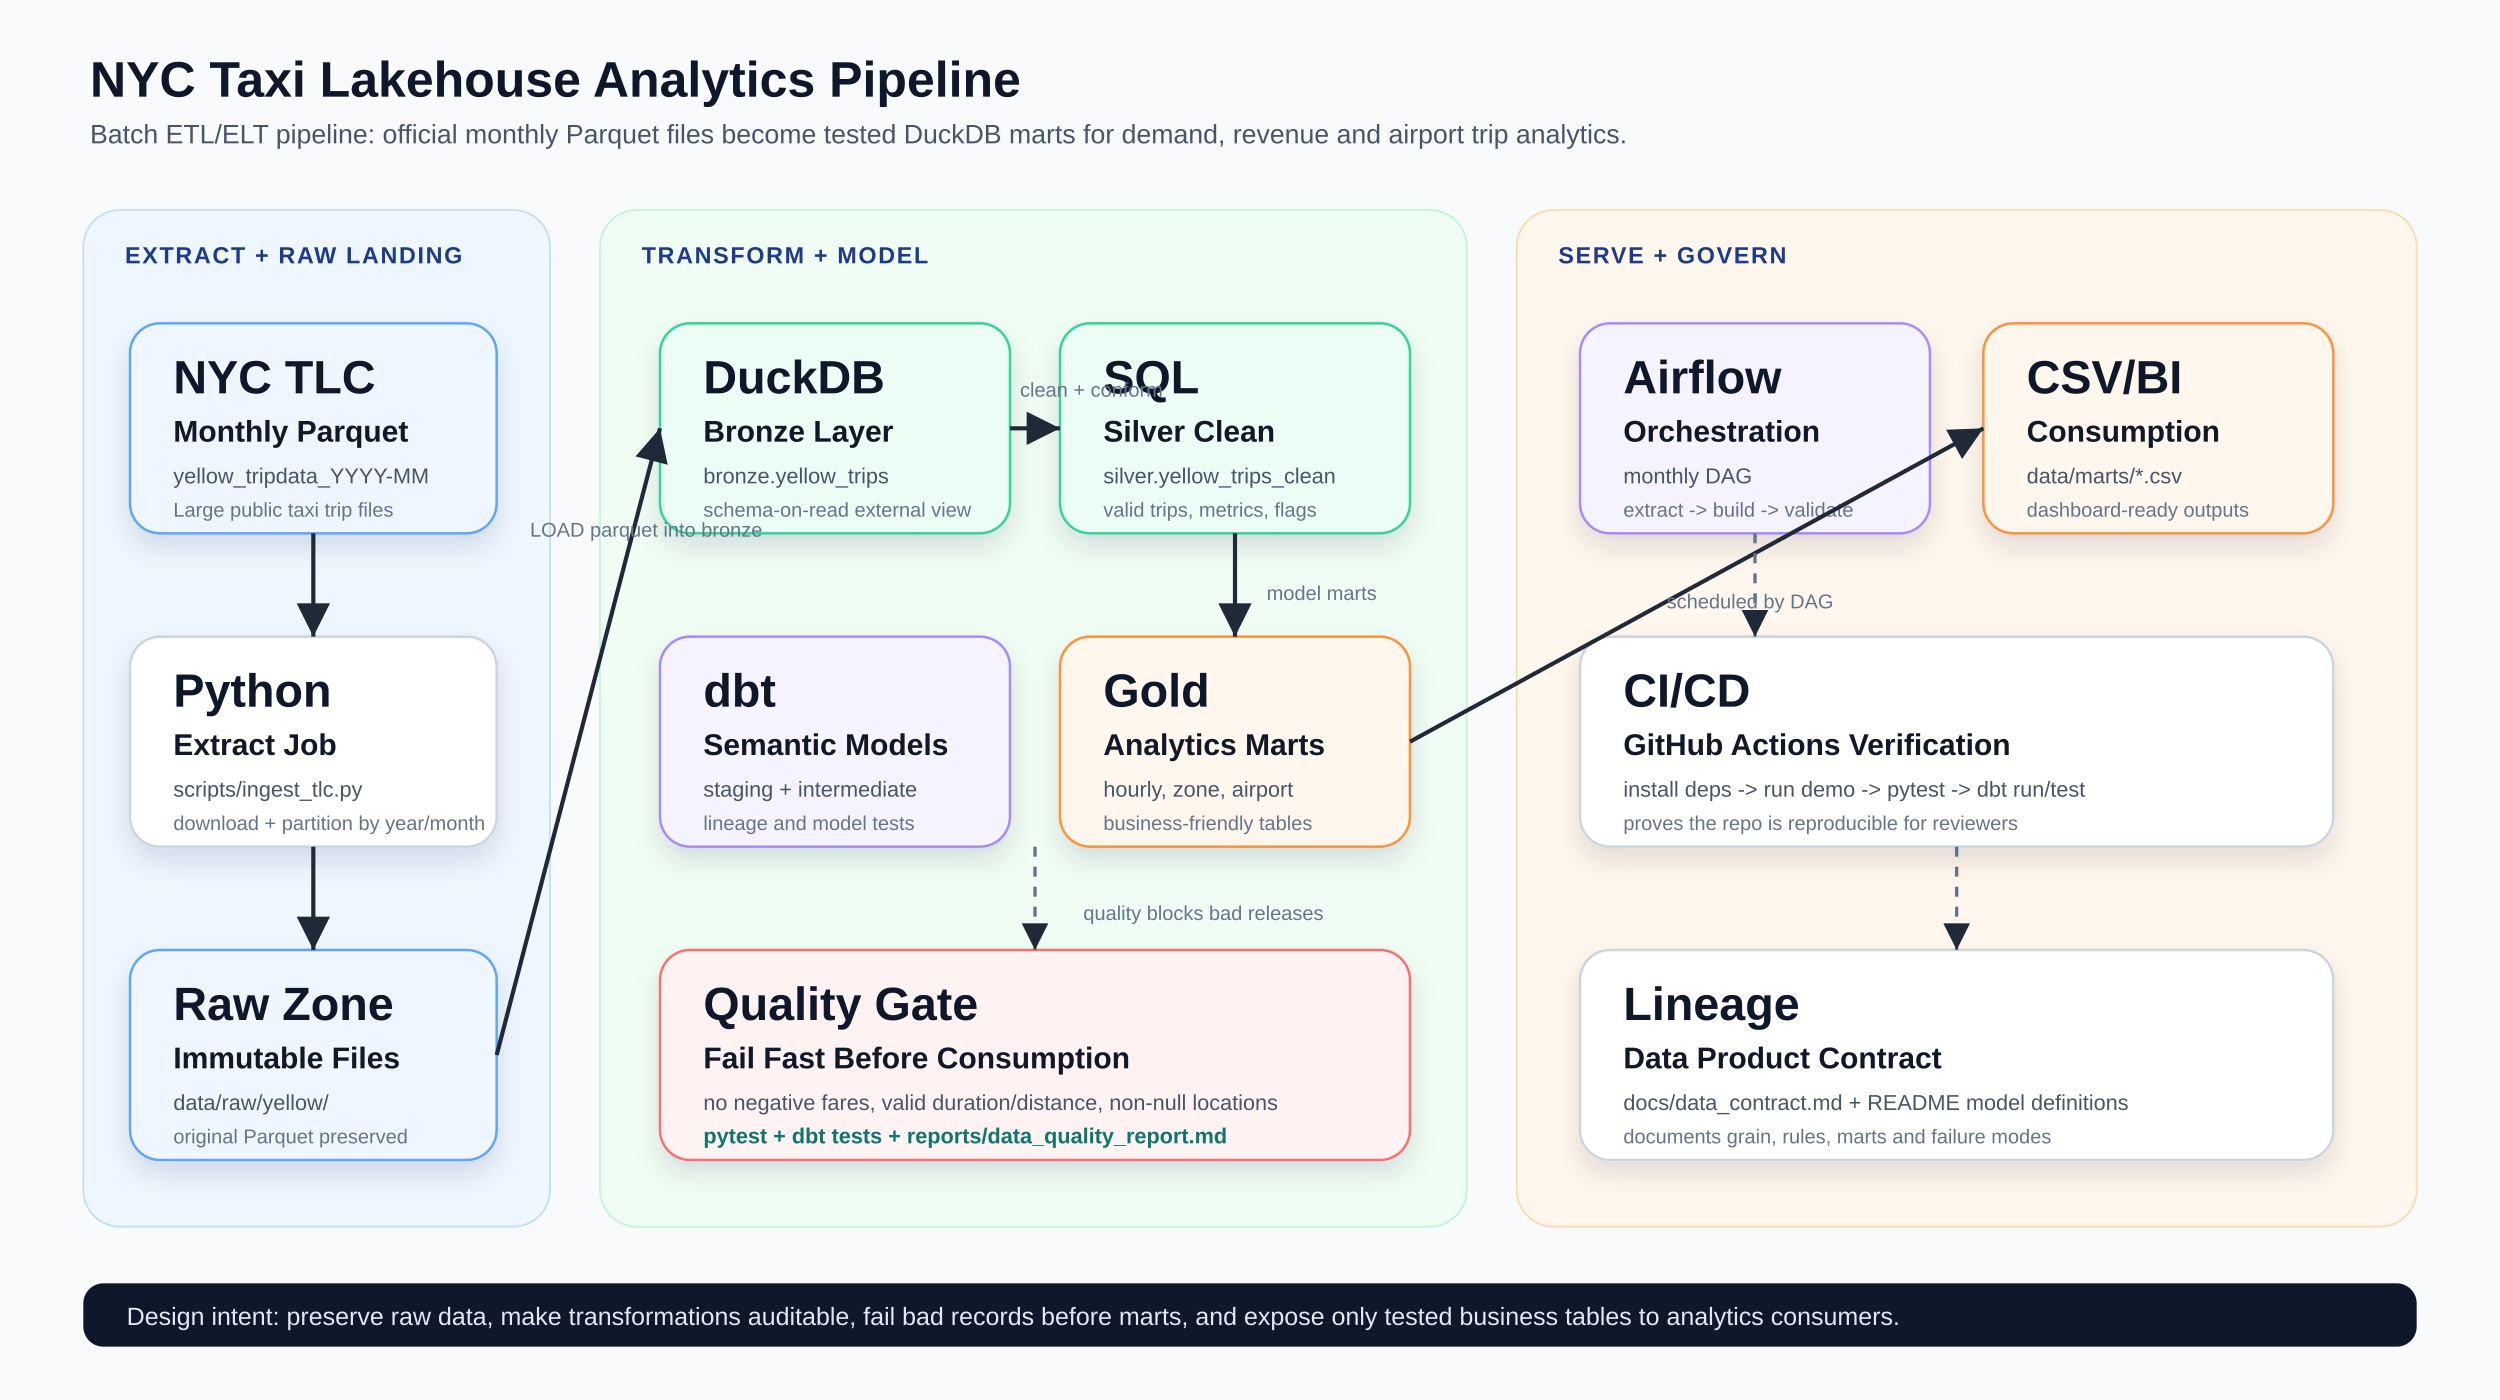
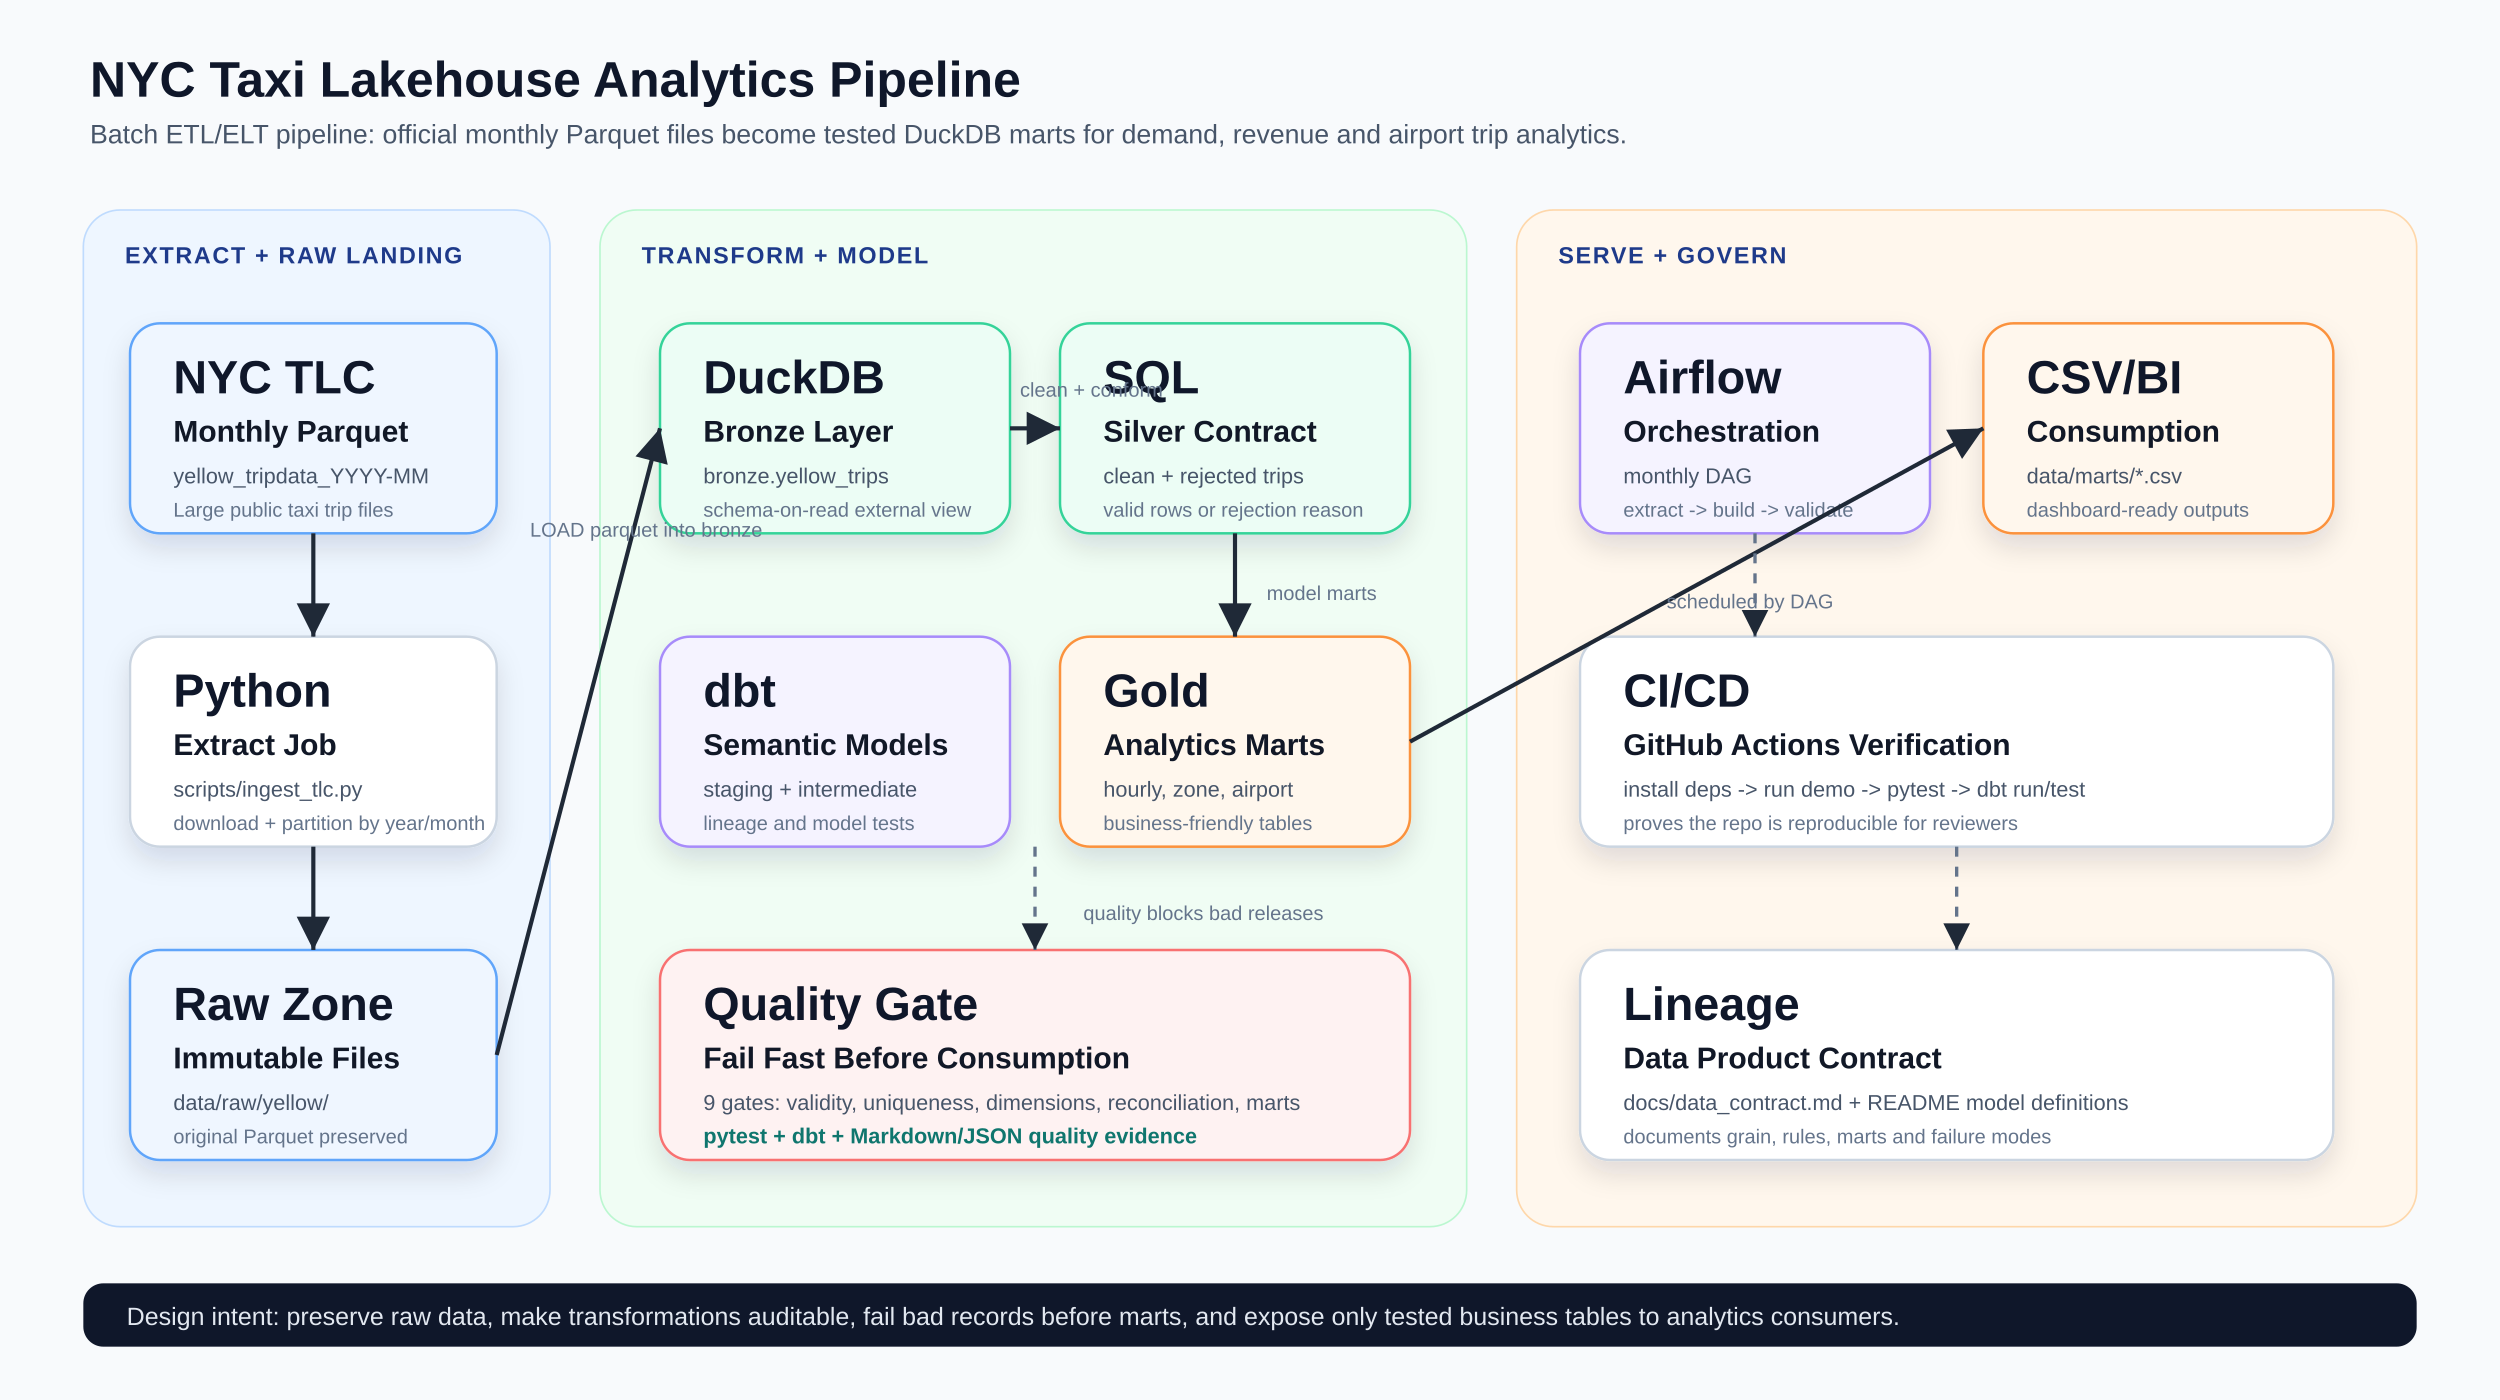
<svg xmlns="http://www.w3.org/2000/svg" width="1500" height="840" viewBox="0 0 1500 840" role="img" aria-labelledby="title desc">
  <defs>
    <marker id="arrow" markerWidth="12" markerHeight="12" refX="10" refY="6" orient="auto" markerUnits="strokeWidth">
      <path d="M2,2 L10,6 L2,10 Z" fill="#1f2937" />
    </marker>
    <filter id="shadow" x="-20%" y="-20%" width="140%" height="140%">
      <feDropShadow dx="0" dy="8" stdDeviation="8" flood-color="#0f172a" flood-opacity="0.12" />
    </filter>
    <style>
      .bg { fill: #f8fafc; }
      .phase { fill: #eef6ff; stroke: #bfdbfe; stroke-width: 1; }
      .phase2 { fill: #f0fdf4; stroke: #bbf7d0; stroke-width: 1; }
      .phase3 { fill: #fff7ed; stroke: #fed7aa; stroke-width: 1; }
      .box { fill: #ffffff; stroke: #cbd5e1; stroke-width: 1.5; rx: 18; filter: url(#shadow); }
      .box-blue { fill: #eff6ff; stroke: #60a5fa; }
      .box-green { fill: #ecfdf5; stroke: #34d399; }
      .box-orange { fill: #fff7ed; stroke: #fb923c; }
      .box-purple { fill: #f5f3ff; stroke: #a78bfa; }
      .box-red { fill: #fef2f2; stroke: #f87171; }
      .title { font: 700 30px Arial, sans-serif; fill: #0f172a; }
      .subtitle { font: 400 16px Arial, sans-serif; fill: #475569; }
      .phaseText { font: 700 14px Arial, sans-serif; fill: #1e3a8a; letter-spacing: 1px; }
      .label { font: 700 18px Arial, sans-serif; fill: #111827; }
      .small { font: 400 13px Arial, sans-serif; fill: #475569; }
      .tiny { font: 400 12px Arial, sans-serif; fill: #64748b; }
      .metric { font: 700 13px Arial, sans-serif; fill: #0f766e; }
      .arrow { stroke: #1f2937; stroke-width: 2.5; fill: none; marker-end: url(#arrow); }
      .dash { stroke: #64748b; stroke-width: 2; stroke-dasharray: 6 6; fill: none; marker-end: url(#arrow); }
      .icon { font: 700 28px Arial, sans-serif; fill: #0f172a; }
    </style>
  </defs>
  <rect class="bg" x="0" y="0" width="1500" height="840" />
  <text class="title" x="54" y="58">NYC Taxi Lakehouse Analytics Pipeline</text>
  <text class="subtitle" x="54" y="86">Batch ETL/ELT pipeline: official monthly Parquet files become tested DuckDB marts for demand, revenue and airport trip analytics.</text>
  <rect class="phase" x="50" y="126" width="280" height="610" rx="22" />
  <rect class="phase2" x="360" y="126" width="520" height="610" rx="22" />
  <rect class="phase3" x="910" y="126" width="540" height="610" rx="22" />
  <text class="phaseText" x="75" y="158">EXTRACT + RAW LANDING</text>
  <text class="phaseText" x="385" y="158">TRANSFORM + MODEL</text>
  <text class="phaseText" x="935" y="158">SERVE + GOVERN</text>
  <rect class="box box-blue" x="78" y="194" width="220" height="126" />
  <text class="icon" x="104" y="236">NYC TLC</text>
  <text class="label" x="104" y="265">Monthly Parquet</text>
  <text class="small" x="104" y="290">yellow_tripdata_YYYY-MM</text>
  <text class="tiny" x="104" y="310">Large public taxi trip files</text>
  <rect class="box" x="78" y="382" width="220" height="126" />
  <text class="icon" x="104" y="424">Python</text>
  <text class="label" x="104" y="453">Extract Job</text>
  <text class="small" x="104" y="478">scripts/ingest_tlc.py</text>
  <text class="tiny" x="104" y="498">download + partition by year/month</text>
  <rect class="box box-blue" x="78" y="570" width="220" height="126" />
  <text class="icon" x="104" y="612">Raw Zone</text>
  <text class="label" x="104" y="641">Immutable Files</text>
  <text class="small" x="104" y="666">data/raw/yellow/</text>
  <text class="tiny" x="104" y="686">original Parquet preserved</text>
  <rect class="box box-green" x="396" y="194" width="210" height="126" />
  <text class="icon" x="422" y="236">DuckDB</text>
  <text class="label" x="422" y="265">Bronze Layer</text>
  <text class="small" x="422" y="290">bronze.yellow_trips</text>
  <text class="tiny" x="422" y="310">schema-on-read external view</text>
  <rect class="box box-green" x="636" y="194" width="210" height="126" />
  <text class="icon" x="662" y="236">SQL</text>
-   <text class="label" x="662" y="265">Silver Clean</text>
-   <text class="small" x="662" y="290">silver.yellow_trips_clean</text>
-   <text class="tiny" x="662" y="310">valid trips, metrics, flags</text>
+   <text class="label" x="662" y="265">Silver Contract</text>
+   <text class="small" x="662" y="290">clean + rejected trips</text>
+   <text class="tiny" x="662" y="310">valid rows or rejection reason</text>
  <rect class="box box-purple" x="396" y="382" width="210" height="126" />
  <text class="icon" x="422" y="424">dbt</text>
  <text class="label" x="422" y="453">Semantic Models</text>
  <text class="small" x="422" y="478">staging + intermediate</text>
  <text class="tiny" x="422" y="498">lineage and model tests</text>
  <rect class="box box-orange" x="636" y="382" width="210" height="126" />
  <text class="icon" x="662" y="424">Gold</text>
  <text class="label" x="662" y="453">Analytics Marts</text>
  <text class="small" x="662" y="478">hourly, zone, airport</text>
  <text class="tiny" x="662" y="498">business-friendly tables</text>
  <rect class="box box-red" x="396" y="570" width="450" height="126" />
  <text class="icon" x="422" y="612">Quality Gate</text>
  <text class="label" x="422" y="641">Fail Fast Before Consumption</text>
-   <text class="small" x="422" y="666">no negative fares, valid duration/distance, non-null locations</text>
-   <text class="metric" x="422" y="686">pytest + dbt tests + reports/data_quality_report.md</text>
+   <text class="small" x="422" y="666">9 gates: validity, uniqueness, dimensions, reconciliation, marts</text>
+   <text class="metric" x="422" y="686">pytest + dbt + Markdown/JSON quality evidence</text>
  <rect class="box box-purple" x="948" y="194" width="210" height="126" />
  <text class="icon" x="974" y="236">Airflow</text>
  <text class="label" x="974" y="265">Orchestration</text>
  <text class="small" x="974" y="290">monthly DAG</text>
  <text class="tiny" x="974" y="310">extract -&gt; build -&gt; validate</text>
  <rect class="box box-orange" x="1190" y="194" width="210" height="126" />
  <text class="icon" x="1216" y="236">CSV/BI</text>
  <text class="label" x="1216" y="265">Consumption</text>
  <text class="small" x="1216" y="290">data/marts/*.csv</text>
  <text class="tiny" x="1216" y="310">dashboard-ready outputs</text>
  <rect class="box" x="948" y="382" width="452" height="126" />
  <text class="icon" x="974" y="424">CI/CD</text>
  <text class="label" x="974" y="453">GitHub Actions Verification</text>
  <text class="small" x="974" y="478">install deps -&gt; run demo -&gt; pytest -&gt; dbt run/test</text>
  <text class="tiny" x="974" y="498">proves the repo is reproducible for reviewers</text>
  <rect class="box" x="948" y="570" width="452" height="126" />
  <text class="icon" x="974" y="612">Lineage</text>
  <text class="label" x="974" y="641">Data Product Contract</text>
  <text class="small" x="974" y="666">docs/data_contract.md + README model definitions</text>
  <text class="tiny" x="974" y="686">documents grain, rules, marts and failure modes</text>
  <path class="arrow" d="M188 320 L188 382" />
  <path class="arrow" d="M188 508 L188 570" />
  <path class="arrow" d="M298 633 L396 257" />
  <path class="arrow" d="M606 257 L636 257" />
  <path class="arrow" d="M741 320 L741 382" />
  <path class="arrow" d="M846 445 L1190 257" />
  <path class="dash" d="M1053 320 L1053 382" />
  <path class="dash" d="M621 508 L621 570" />
  <path class="dash" d="M1174 508 L1174 570" />
  <text class="tiny" x="318" y="322">LOAD parquet into bronze</text>
  <text class="tiny" x="612" y="238">clean + conform</text>
  <text class="tiny" x="760" y="360">model marts</text>
  <text class="tiny" x="1000" y="365">scheduled by DAG</text>
  <text class="tiny" x="650" y="552">quality blocks bad releases</text>
  <rect x="50" y="770" width="1400" height="38" rx="12" fill="#0f172a" />
  <text x="76" y="795" font-family="Arial, sans-serif" font-size="15" fill="#e2e8f0">Design intent: preserve raw data, make transformations auditable, fail bad records before marts, and expose only tested business tables to analytics consumers.</text>
</svg>
